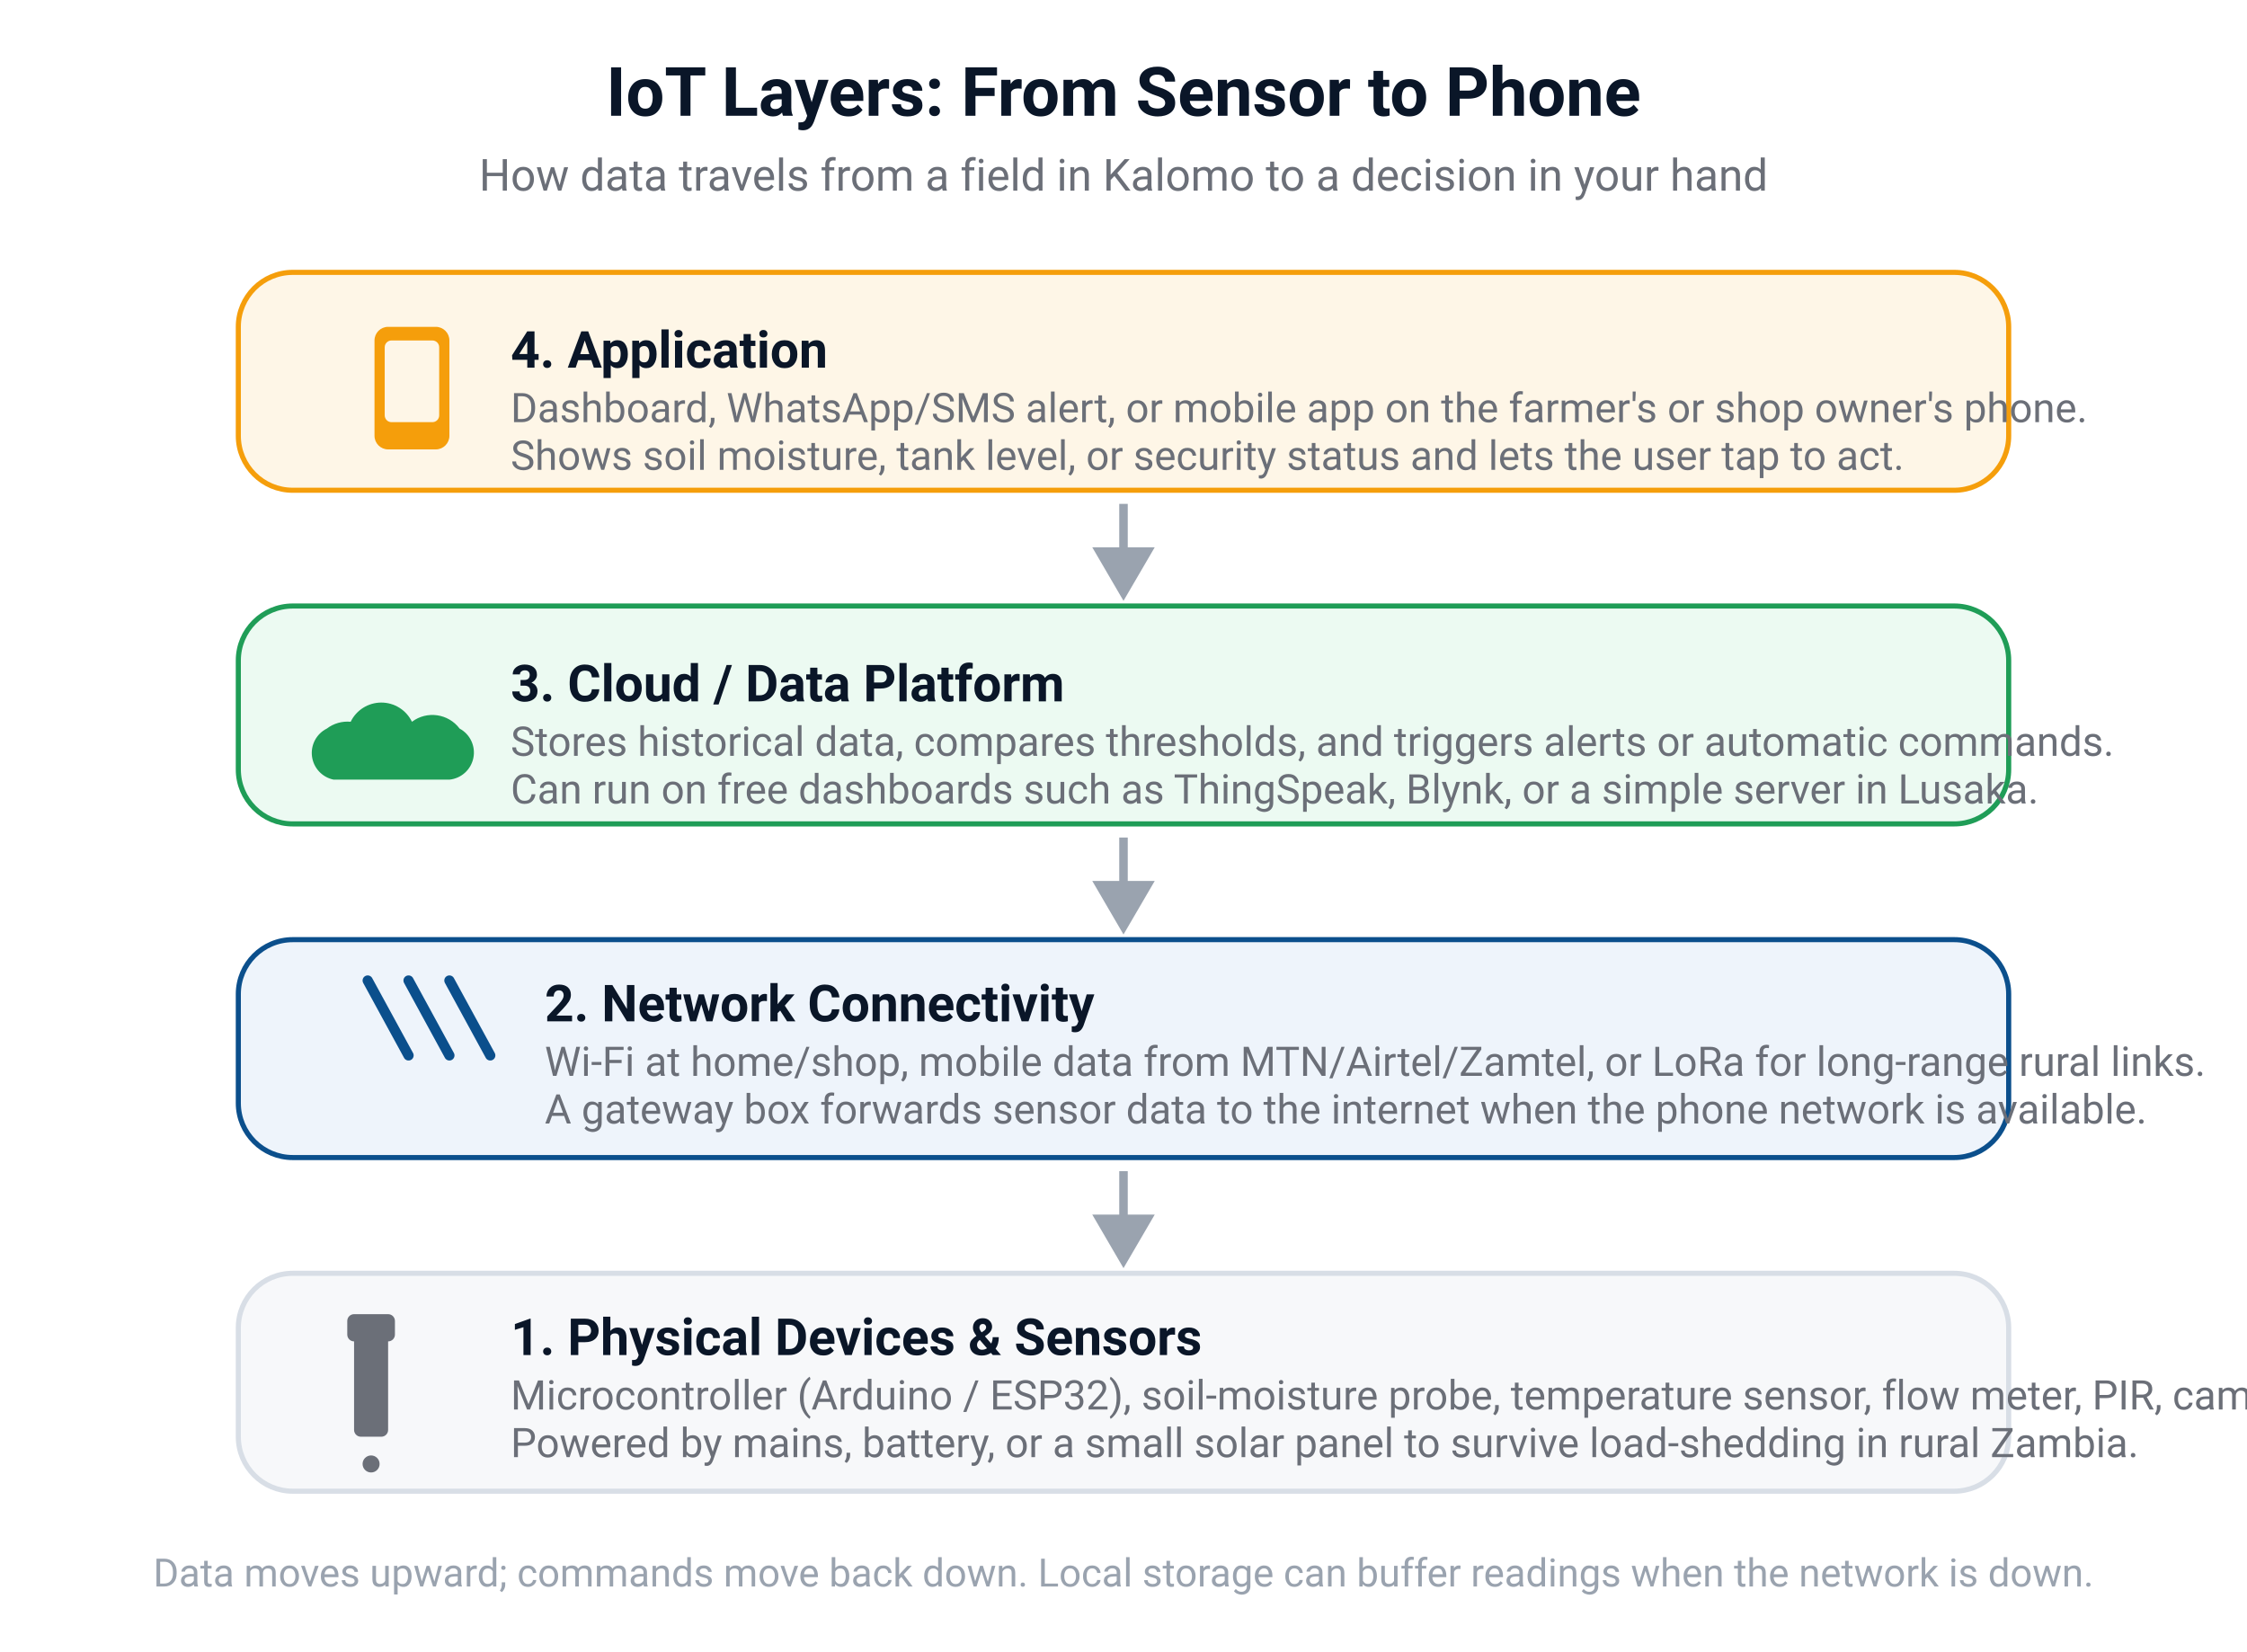
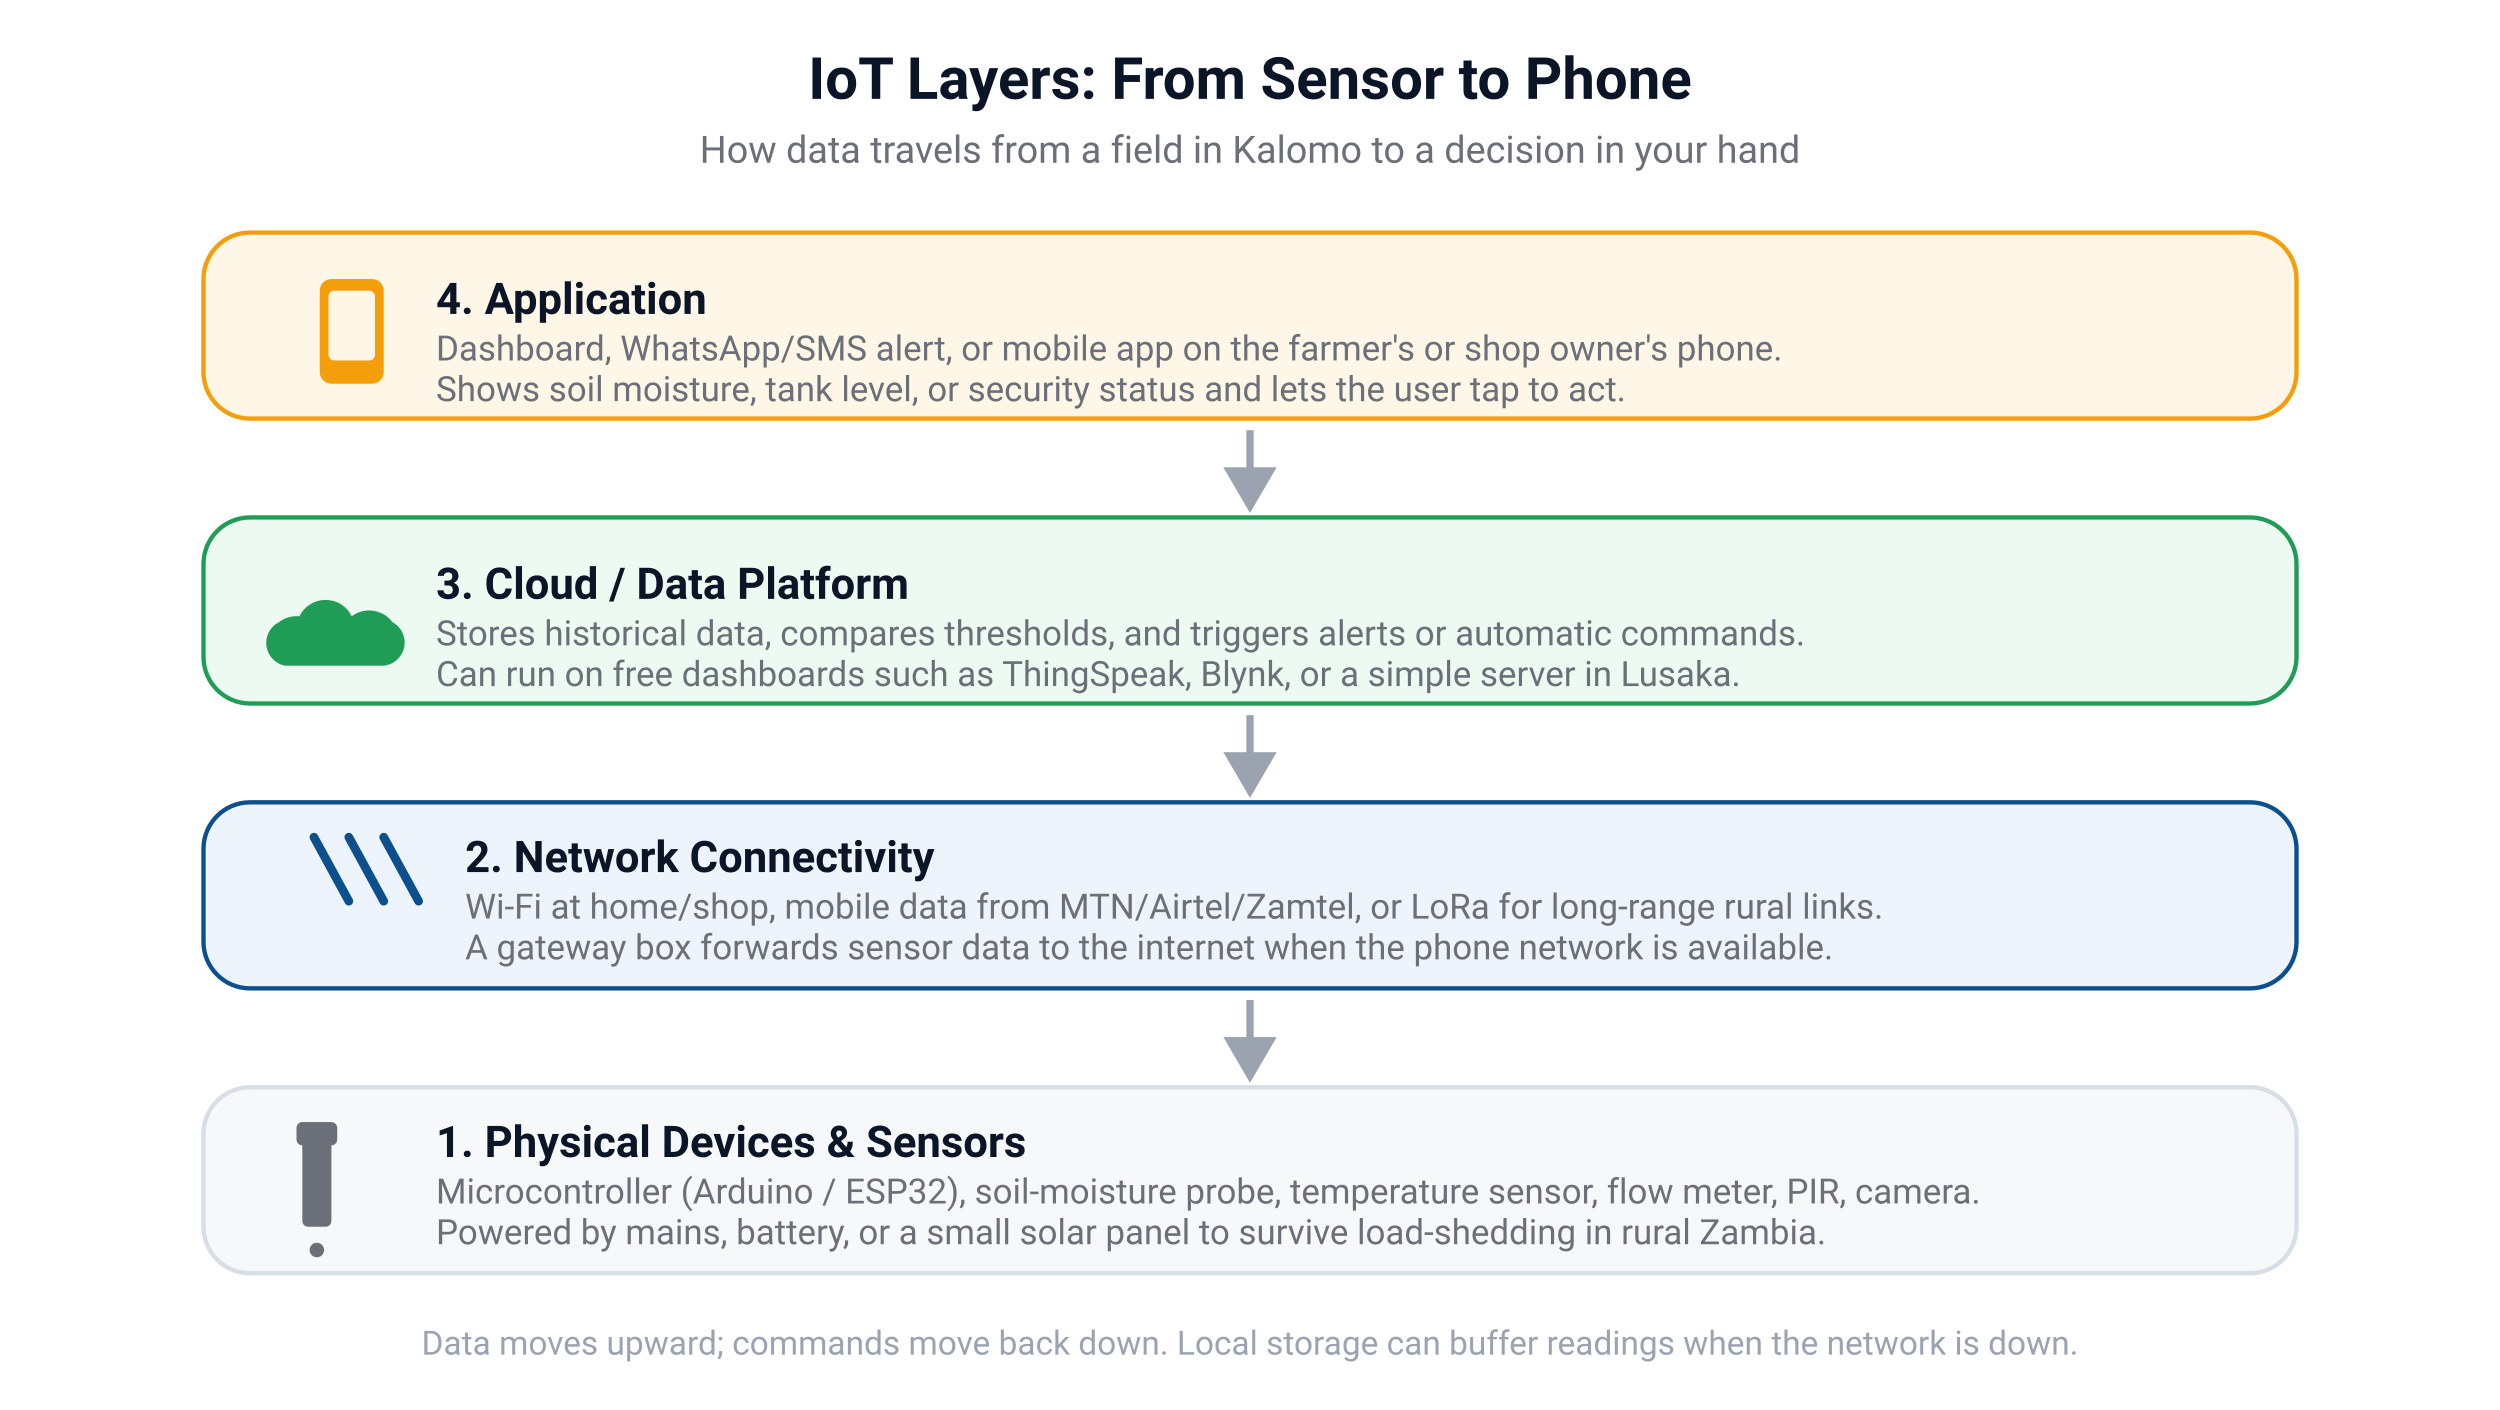
- <svg xmlns="http://www.w3.org/2000/svg" viewBox="0 0 660 485" font-family="Segoe UI, Roboto, Helvetica, Arial, sans-serif" role="img" aria-label="IoT layers from physical sensors and devices at the bottom, through network connectivity, cloud processing, up to the mobile phone application that the farmer or shop owner uses.">
-   <text x="330" y="34" text-anchor="middle" font-size="20" font-weight="700" fill="#0a1628">IoT Layers: From Sensor to Phone</text>
-   <text x="330" y="56" text-anchor="middle" font-size="13" fill="#6b6f78">How data travels from a field in Kalomo to a decision in your hand</text>
+ <svg xmlns="http://www.w3.org/2000/svg" viewBox="0 0 860 485" font-family="Segoe UI, Roboto, Helvetica, Arial, sans-serif" role="img" aria-label="IoT layers from physical sensors and devices at the bottom, through network connectivity, cloud processing, up to the mobile phone application that the farmer or shop owner uses.">
+   <text x="430" y="34" text-anchor="middle" font-size="20" font-weight="700" fill="#0a1628">IoT Layers: From Sensor to Phone</text>
+   <text x="430" y="56" text-anchor="middle" font-size="13" fill="#6b6f78">How data travels from a field in Kalomo to a decision in your hand</text>
  <g>
-     <rect x="70" y="80" width="520" height="64" rx="16" fill="#fef6e7" stroke="#f59e0b" stroke-width="1.5" />
+     <rect x="70" y="80" width="720" height="64" rx="16" fill="#fef6e7" stroke="#f59e0b" stroke-width="1.5" />
    <rect x="110" y="96" width="22" height="36" rx="4" fill="#f59e0b" />
    <rect x="113" y="100" width="16" height="24" rx="2" fill="#fef6e7" />
    <circle cx="121" cy="126" r="1.5" fill="#f59e0b" />
    <text x="150" y="108" font-size="15" font-weight="700" fill="#0a1628">4. Application</text>
    <text x="150" y="124" font-size="12" fill="#6b6f78">Dashboard, WhatsApp/SMS alert, or mobile app on the farmer's or shop owner's phone.</text>
    <text x="150" y="138" font-size="12" fill="#6b6f78">Shows soil moisture, tank level, or security status and lets the user tap to act.</text>
  </g>
  <g stroke="#9aa3af" stroke-width="2.5" fill="#9aa3af">
-     <line x1="330" y1="148" x2="330" y2="162" />
-     <polygon points="323,162 330,174 337,162" />
+     <line x1="430" y1="148" x2="430" y2="162" />
+     <polygon points="423,162 430,174 437,162" />
  </g>
  <g>
-     <rect x="70" y="178" width="520" height="64" rx="16" fill="#ecfaf2" stroke="#1f9d57" stroke-width="1.5" />
+     <rect x="70" y="178" width="720" height="64" rx="16" fill="#ecfaf2" stroke="#1f9d57" stroke-width="1.5" />
    <path d="M103 212 a10 10 0 0 1 18 0 a10 10 0 0 1 14 2 a8 8 0 0 1 -3 15 h-34 a8 8 0 0 1 -2 -15 a10 10 0 0 1 7 -2 z" fill="#1f9d57" />
    <text x="150" y="206" font-size="15" font-weight="700" fill="#0a1628">3. Cloud / Data Platform</text>
    <text x="150" y="222" font-size="12" fill="#6b6f78">Stores historical data, compares thresholds, and triggers alerts or automatic commands.</text>
    <text x="150" y="236" font-size="12" fill="#6b6f78">Can run on free dashboards such as ThingSpeak, Blynk, or a simple server in Lusaka.</text>
  </g>
  <g stroke="#9aa3af" stroke-width="2.5" fill="#9aa3af">
-     <line x1="330" y1="246" x2="330" y2="260" />
-     <polygon points="323,260 330,272 337,260" />
+     <line x1="430" y1="246" x2="430" y2="260" />
+     <polygon points="423,260 430,272 437,260" />
  </g>
  <g>
-     <rect x="70" y="276" width="520" height="64" rx="16" fill="#eef4fb" stroke="#0b4f8c" stroke-width="1.5" />
+     <rect x="70" y="276" width="720" height="64" rx="16" fill="#eef4fb" stroke="#0b4f8c" stroke-width="1.5" />
    <path d="M108 288 l12 22" stroke="#0b4f8c" stroke-width="3" stroke-linecap="round" />
    <path d="M120 288 l12 22" stroke="#0b4f8c" stroke-width="3" stroke-linecap="round" />
    <path d="M132 288 l12 22" stroke="#0b4f8c" stroke-width="3" stroke-linecap="round" />
    <text x="160" y="300" font-size="15" font-weight="700" fill="#0a1628">2. Network Connectivity</text>
    <text x="160" y="316" font-size="12" fill="#6b6f78">Wi-Fi at home/shop, mobile data from MTN/Airtel/Zamtel, or LoRa for long-range rural links.</text>
    <text x="160" y="330" font-size="12" fill="#6b6f78">A gateway box forwards sensor data to the internet when the phone network is available.</text>
  </g>
  <g stroke="#9aa3af" stroke-width="2.5" fill="#9aa3af">
-     <line x1="330" y1="344" x2="330" y2="358" />
-     <polygon points="323,358 330,370 337,358" />
+     <line x1="430" y1="344" x2="430" y2="358" />
+     <polygon points="423,358 430,370 437,358" />
  </g>
  <g>
-     <rect x="70" y="374" width="520" height="64" rx="16" fill="#f7f8fa" stroke="#d8dee6" stroke-width="1.5" />
+     <rect x="70" y="374" width="720" height="64" rx="16" fill="#f7f8fa" stroke="#d8dee6" stroke-width="1.5" />
    <rect x="104" y="390" width="10" height="32" rx="2" fill="#6b6f78" />
    <rect x="102" y="386" width="14" height="8" rx="2" fill="#6b6f78" />
    <circle cx="109" cy="430" r="2.5" fill="#6b6f78" />
    <text x="150" y="398" font-size="15" font-weight="700" fill="#0a1628">1. Physical Devices &amp; Sensors</text>
    <text x="150" y="414" font-size="12" fill="#6b6f78">Microcontroller (Arduino / ESP32), soil-moisture probe, temperature sensor, flow meter, PIR, camera.</text>
    <text x="150" y="428" font-size="12" fill="#6b6f78">Powered by mains, battery, or a small solar panel to survive load-shedding in rural Zambia.</text>
  </g>
-   <text x="330" y="466" text-anchor="middle" font-size="11.5" fill="#9aa3af">Data moves upward; commands move back down. Local storage can buffer readings when the network is down.</text>
+   <text x="430" y="466" text-anchor="middle" font-size="11.5" fill="#9aa3af">Data moves upward; commands move back down. Local storage can buffer readings when the network is down.</text>
</svg>
